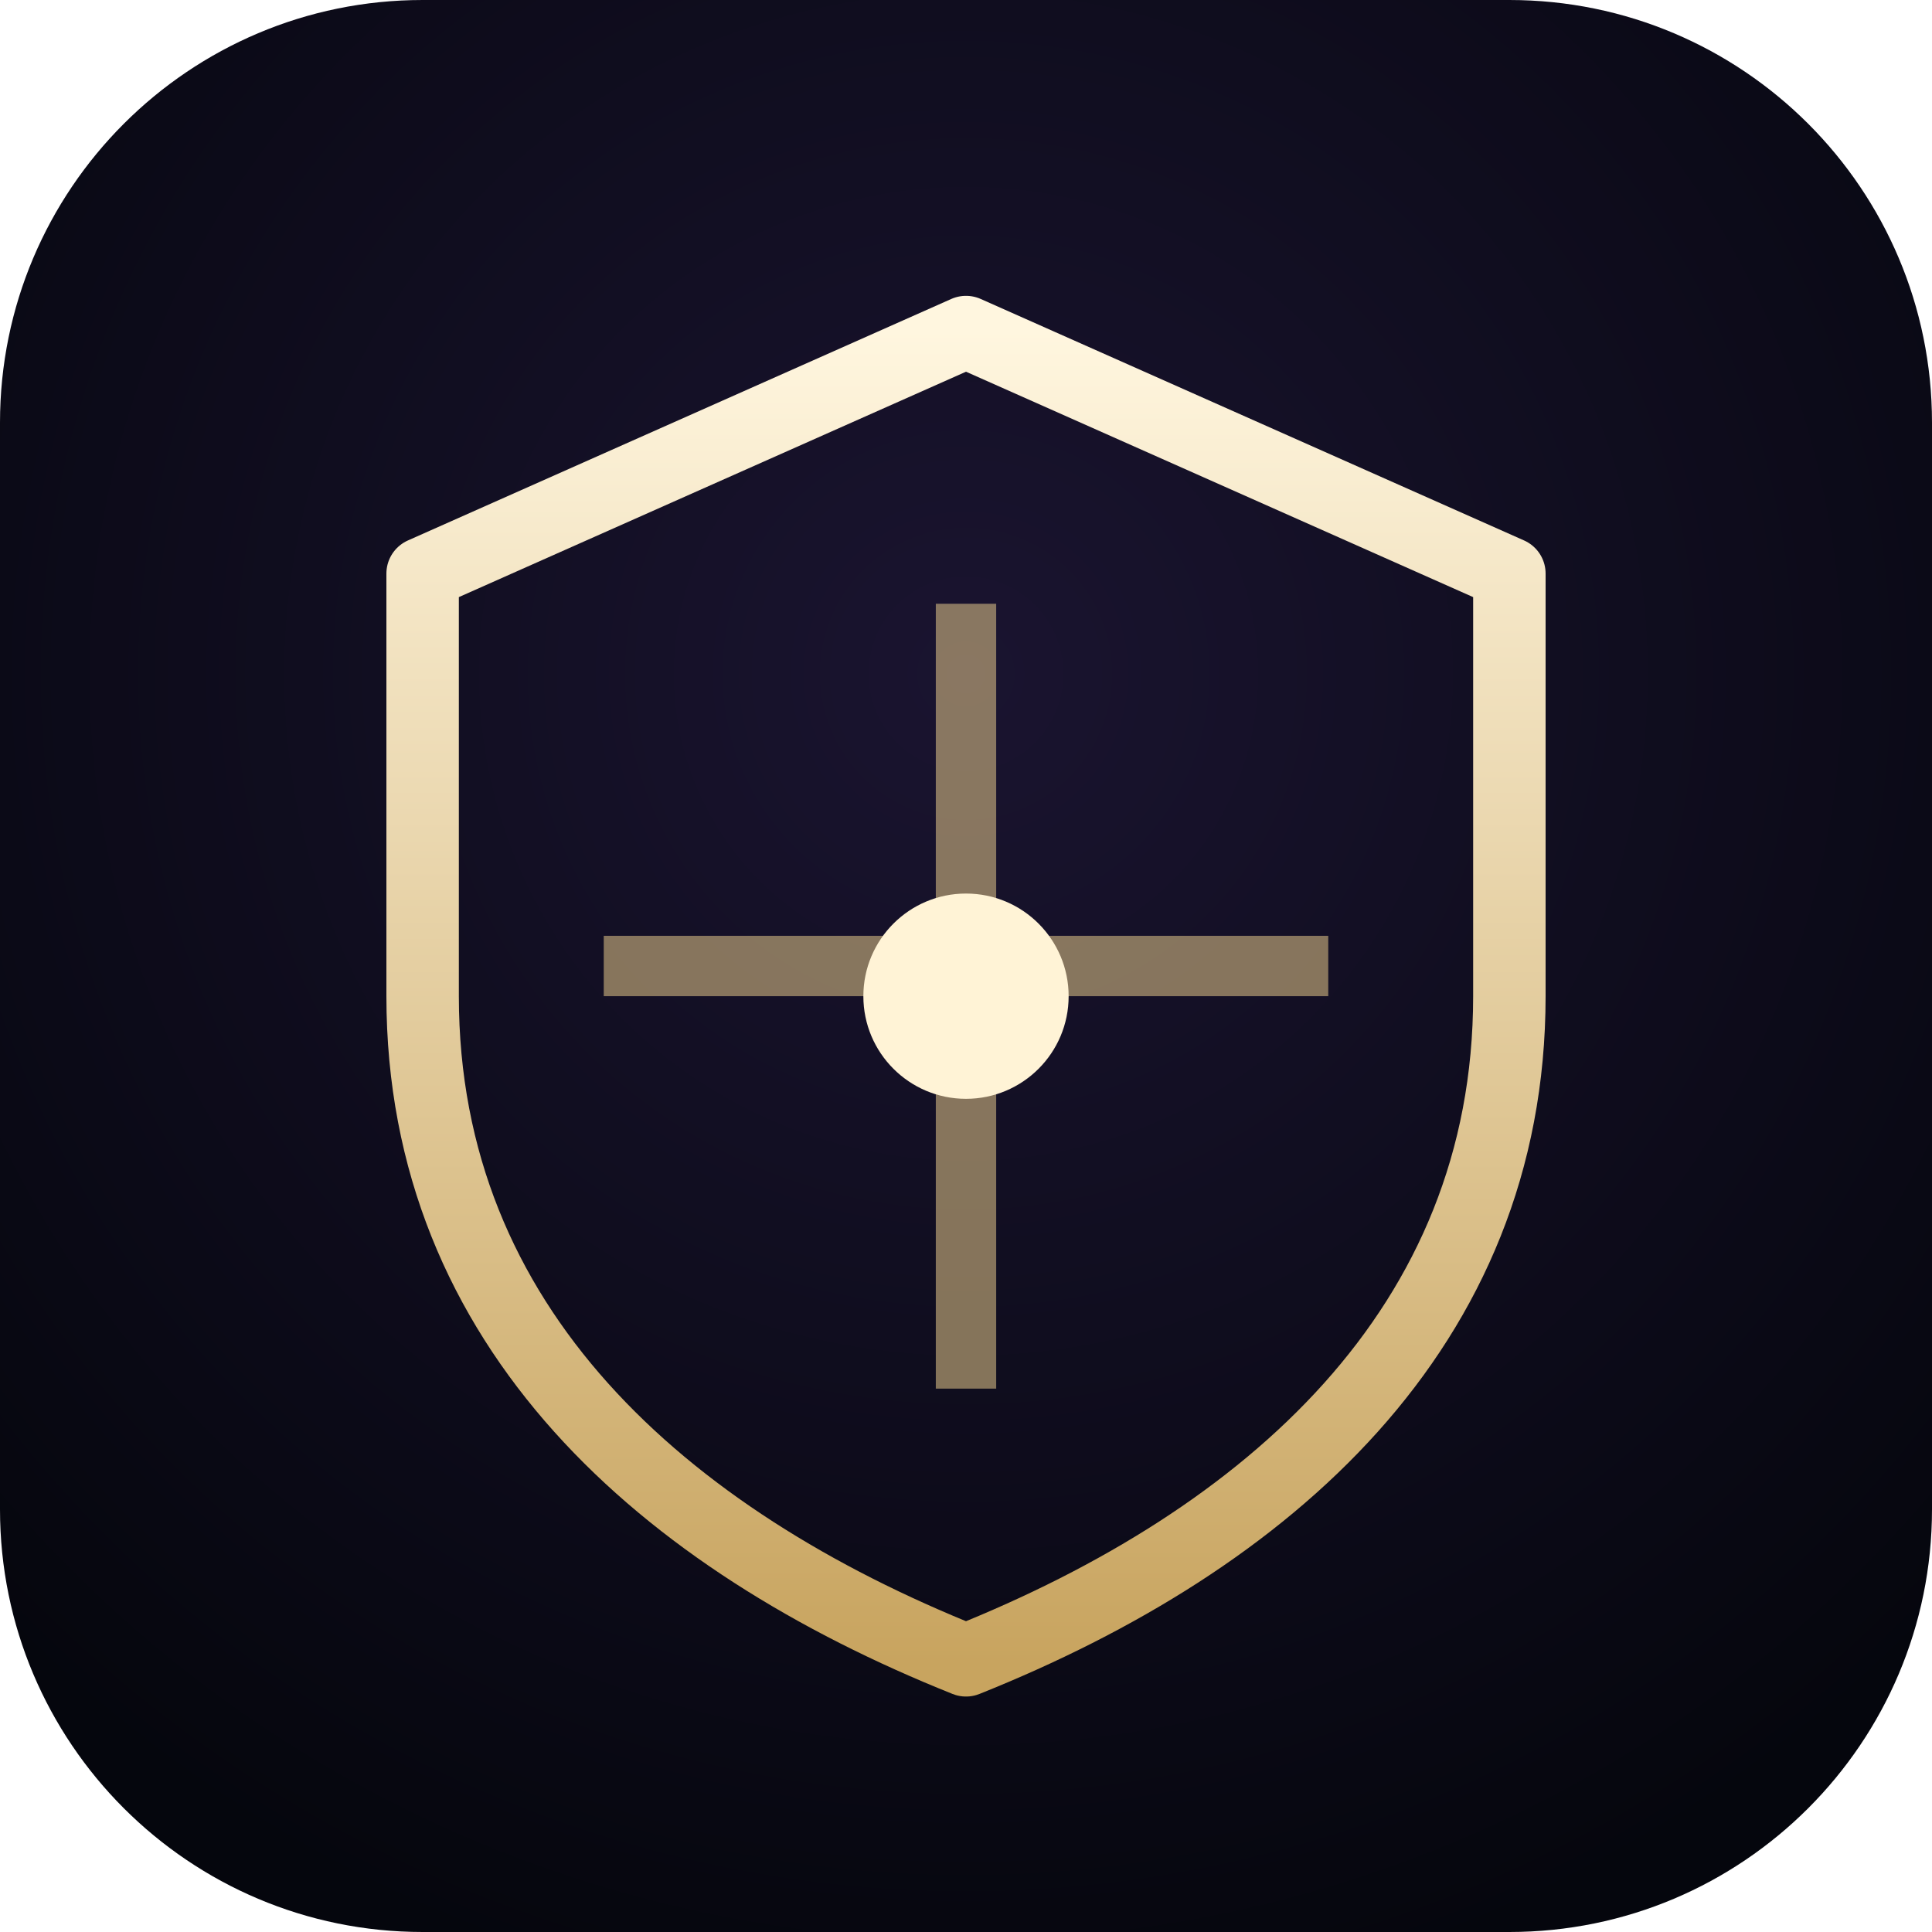
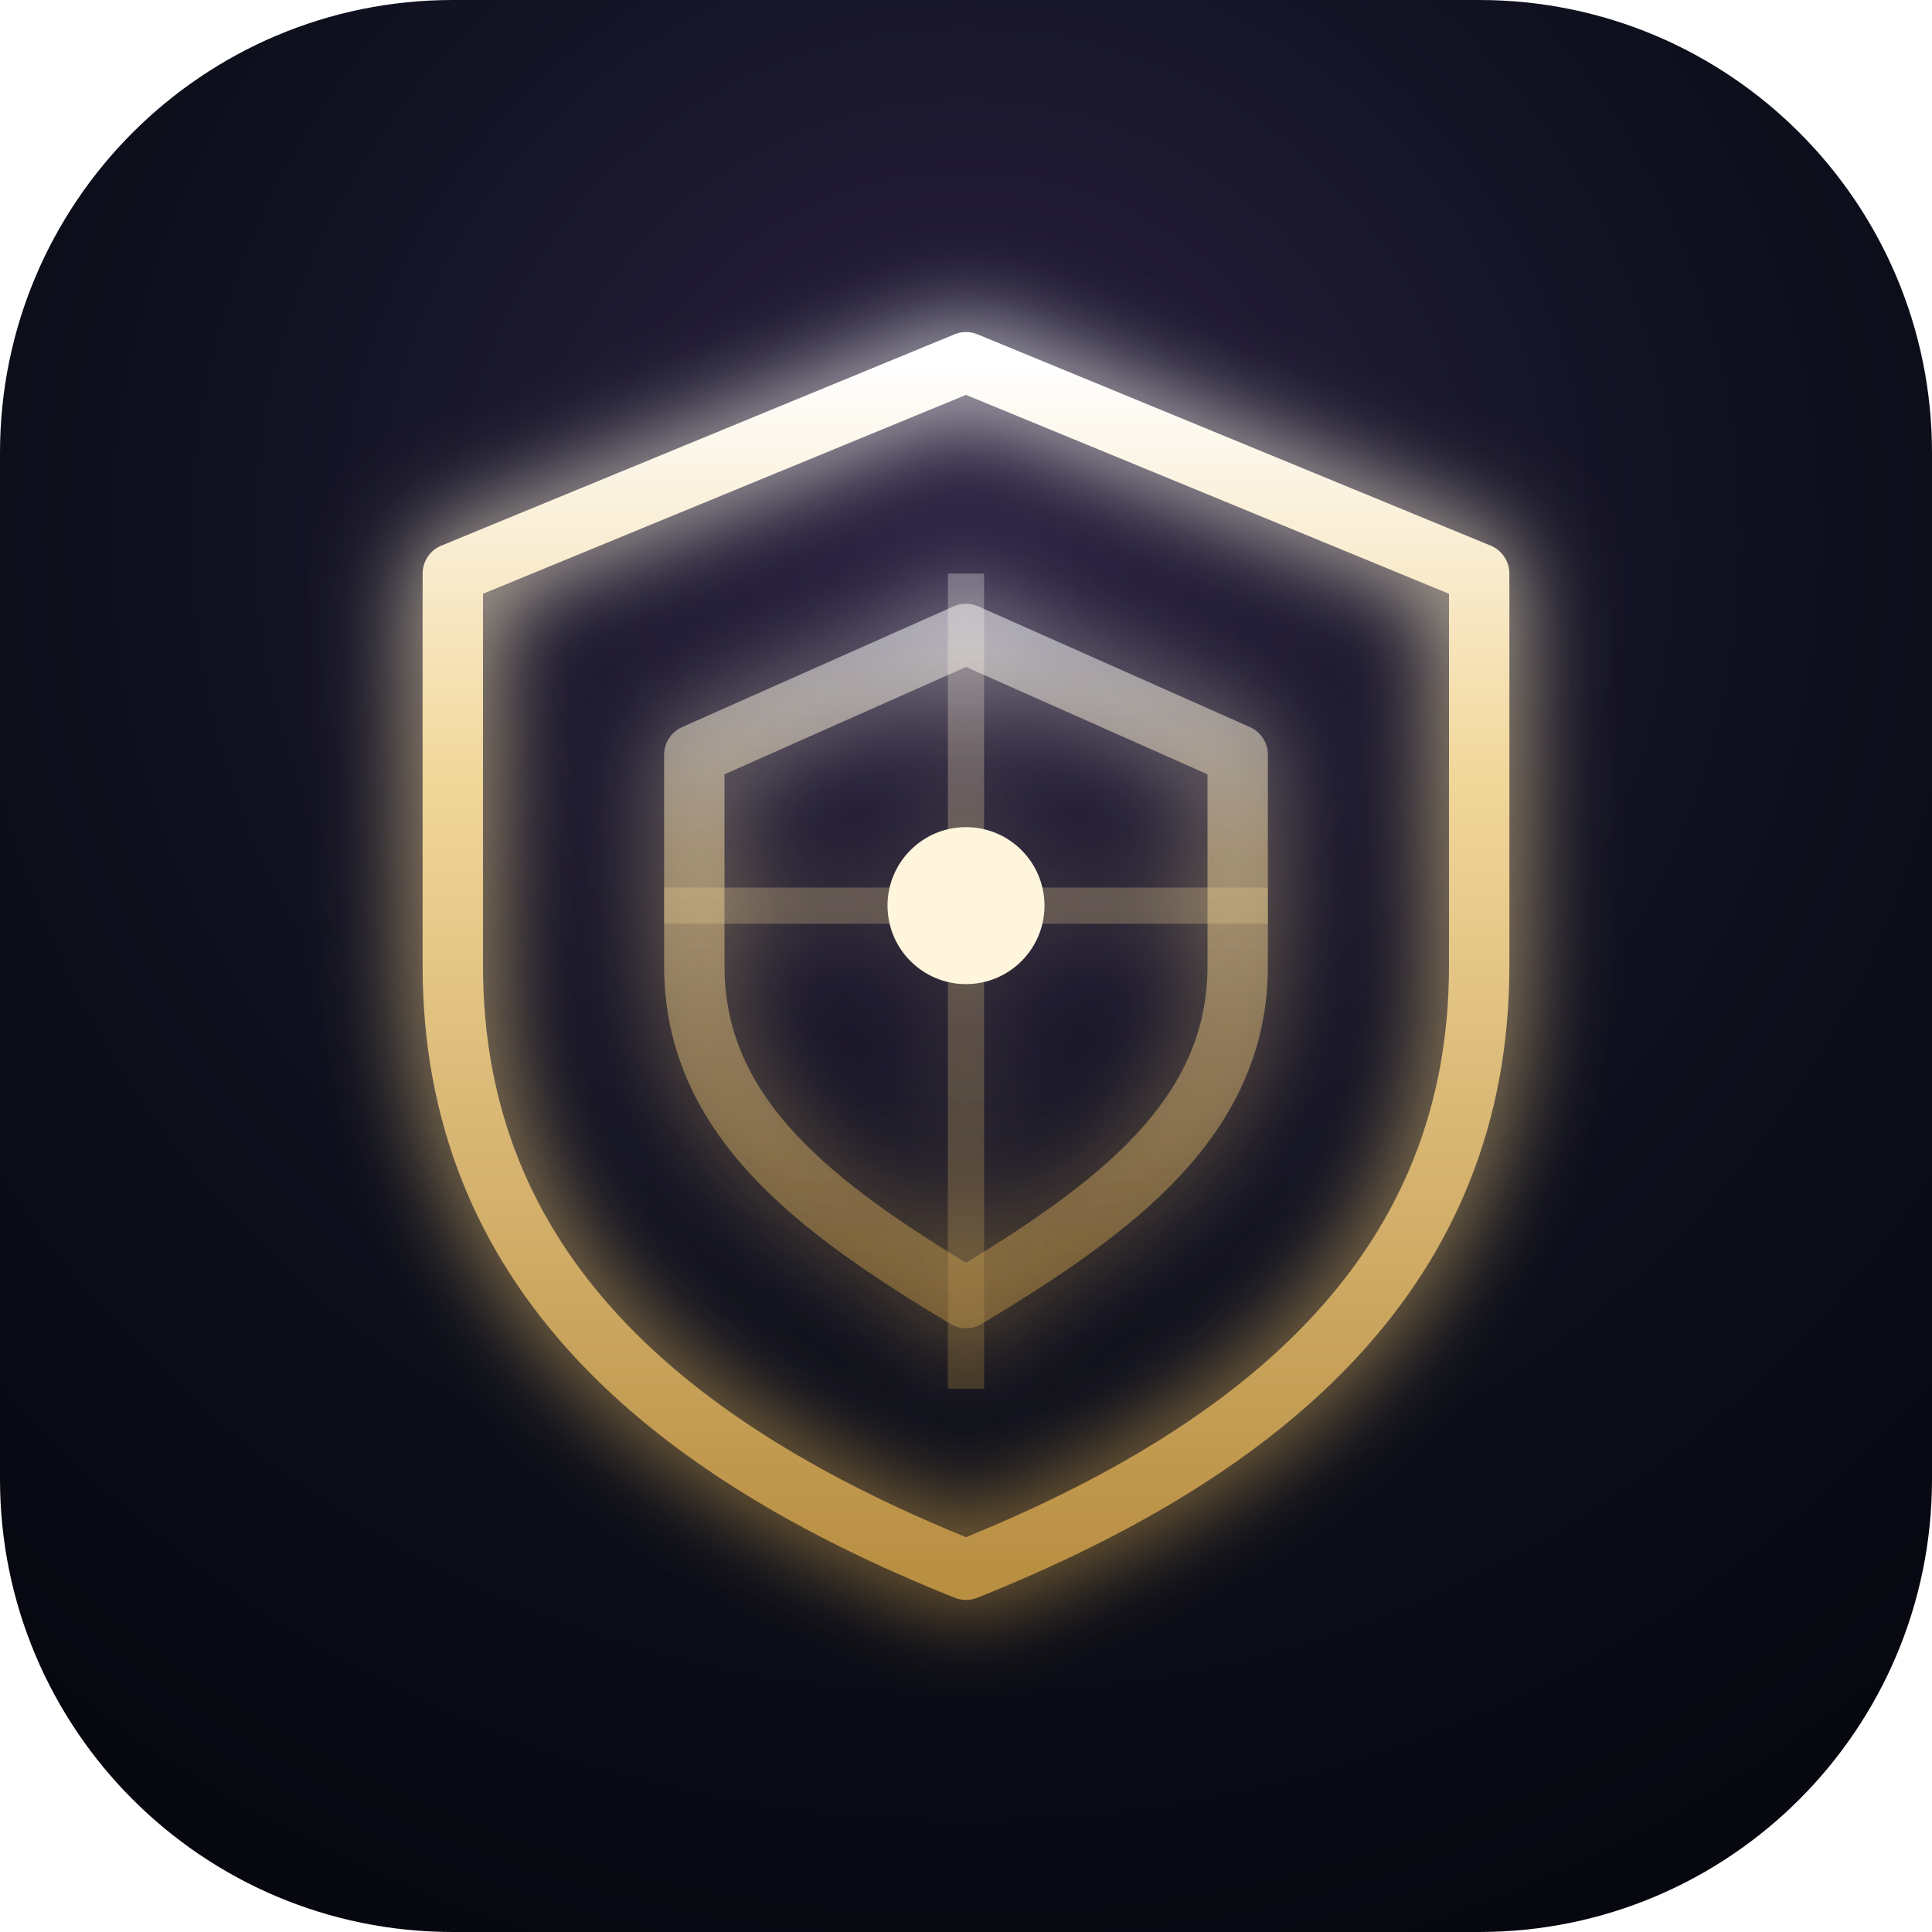
<svg xmlns="http://www.w3.org/2000/svg" viewBox="0 0 64 64">
  <defs>
-     <radialGradient id="g" cx="50%" cy="35%" r="70%">
-       <stop offset="0%" stop-color="#1a1430" />
+     <radialGradient id="bg" cx="50%" cy="28%" r="82%">
+       <stop offset="0%" stop-color="#2a2140" />
+       <stop offset="55%" stop-color="#0d0f1c" />
      <stop offset="100%" stop-color="#05060d" />
    </radialGradient>
-     <linearGradient id="s" x1="0" y1="0" x2="0" y2="1">
-       <stop offset="0%" stop-color="#fff6df" />
-       <stop offset="100%" stop-color="#c8a45f" />
+     <linearGradient id="ink" x1="0" y1="0" x2="0" y2="1">
+       <stop offset="0%" stop-color="#ffffff" />
+       <stop offset="34%" stop-color="#f2d79b" />
+       <stop offset="100%" stop-color="#b98f43" />
    </linearGradient>
+     <filter id="glow" x="-60%" y="-60%" width="220%" height="220%">
+       <feGaussianBlur stdDeviation="1.6" result="b" />
+       <feMerge>
+         <feMergeNode in="b" />
+         <feMergeNode in="SourceGraphic" />
+       </feMerge>
+     </filter>
  </defs>
-   <rect width="64" height="64" rx="14" fill="url(#g)" />
-   <path d="M32 11 L50 19 V33 C50 44 42 51 32 55 C22 51 14 44 14 33 V19 Z" fill="none" stroke="url(#s)" stroke-width="2.4" stroke-linejoin="round" />
-   <path d="M32 20 V46 M20 32 H44" stroke="#e6c88b" stroke-width="2" opacity=".55" />
-   <circle cx="32" cy="33" r="3.4" fill="#fff3d6" />
+   <rect width="64" height="64" rx="15" fill="url(#bg)" />
+   <g fill="none" stroke="url(#ink)" stroke-width="2" stroke-linejoin="round" filter="url(#glow)">
+     <path d="M32 12 L49 19 V32 C49 42 42 48 32 52 C22 48 15 42 15 32 V19 Z" />
+     <path d="M32 21 L41 25 V32 C41 37 37 40 32 43 C27 40 23 37 23 32 V25 Z" opacity=".5" />
+     <path d="M32 19 V46 M22 30 H42" opacity=".28" stroke-width="1.2" />
+   </g>
+   <circle cx="32" cy="30" r="2.6" fill="#fff5dd" />
</svg>
